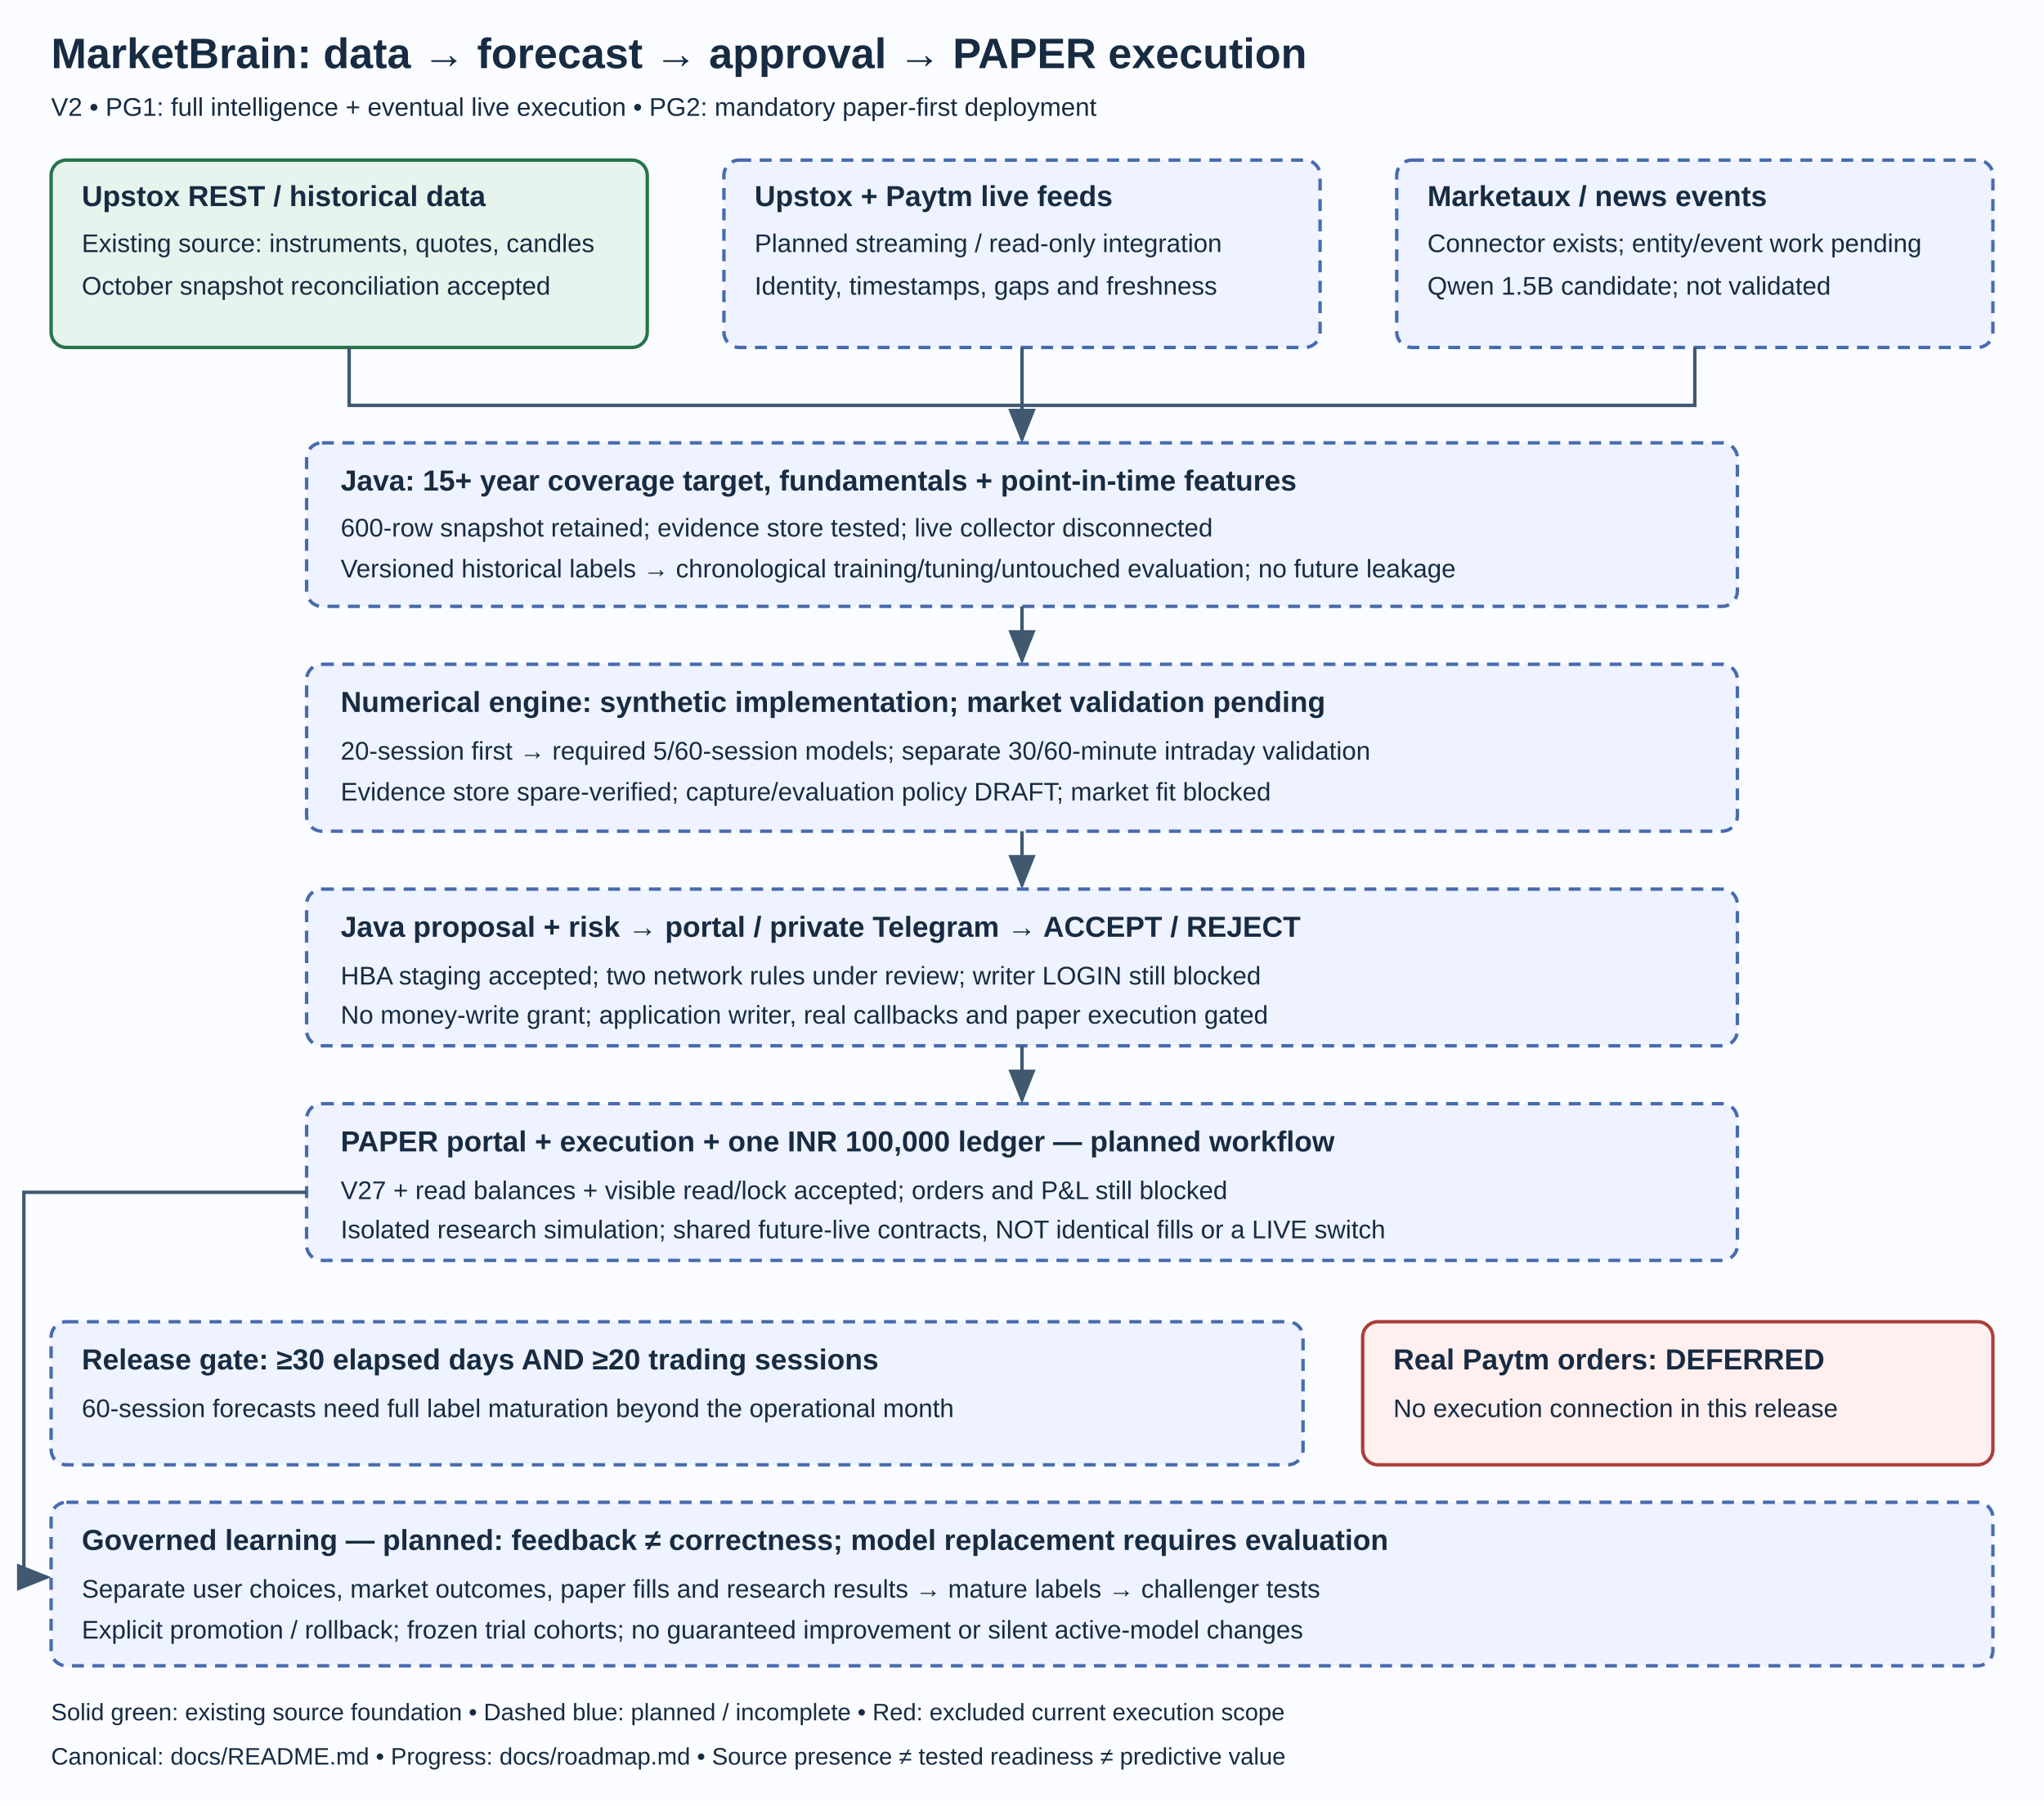
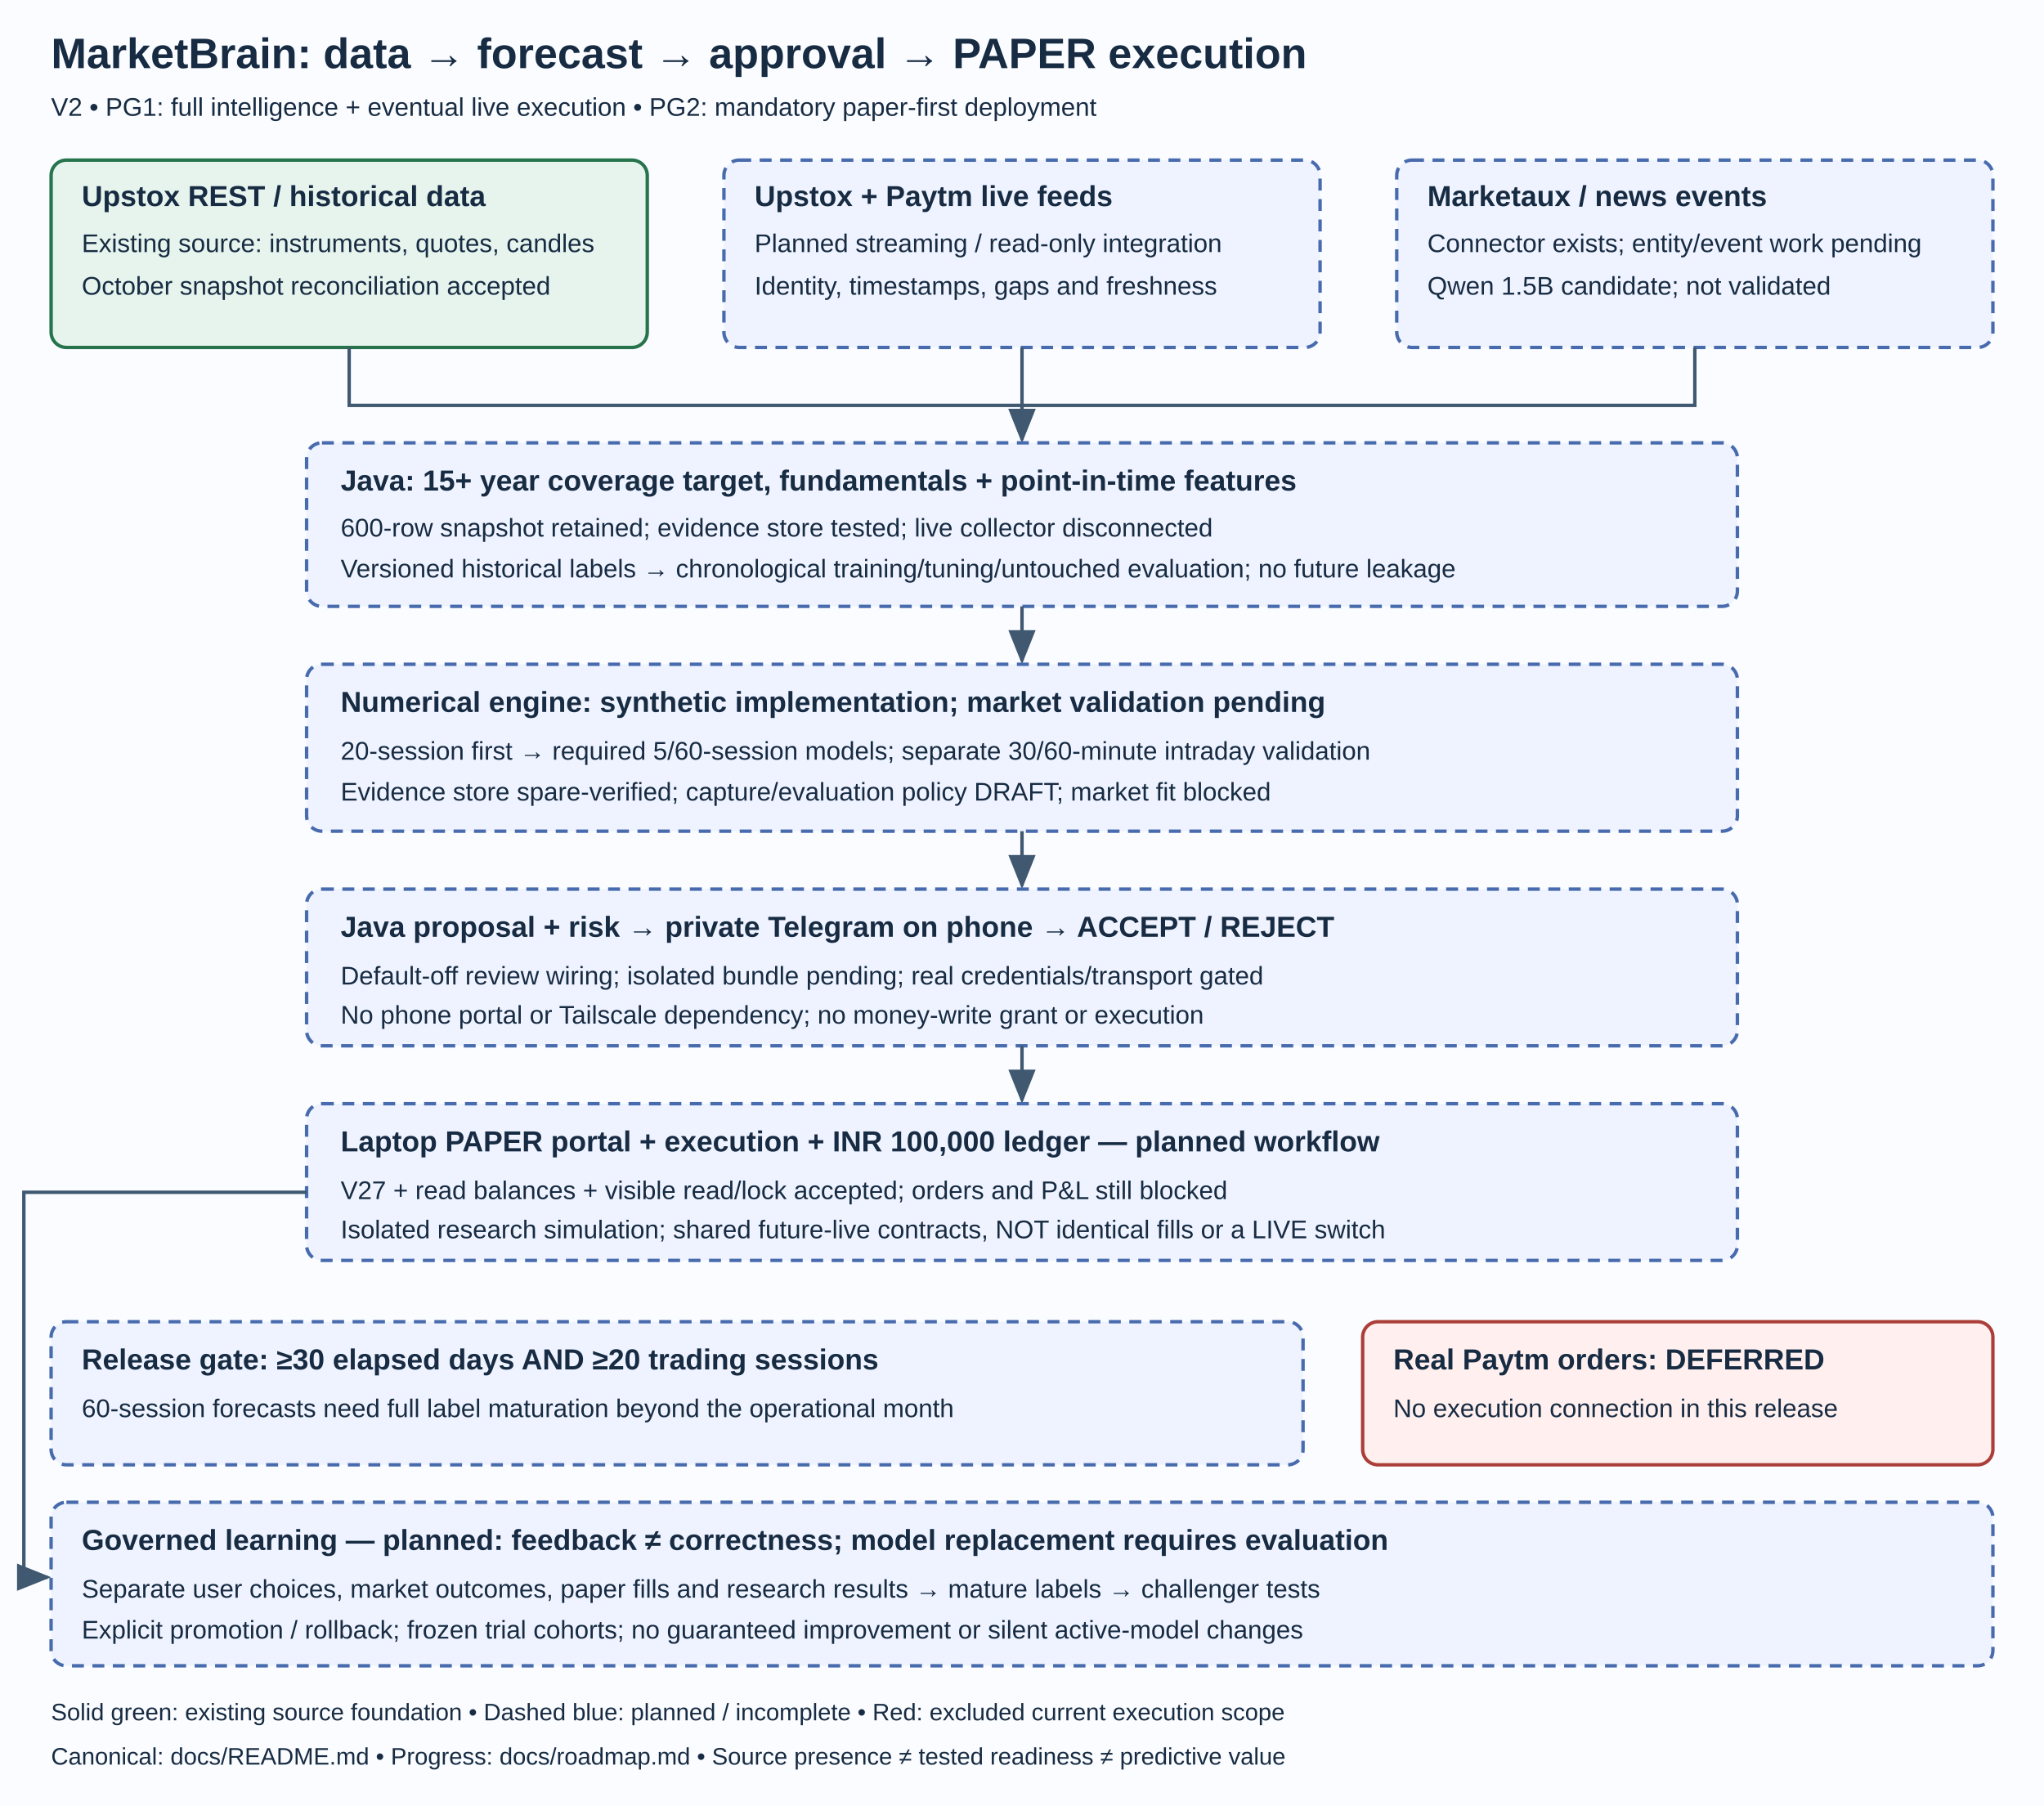
<svg xmlns="http://www.w3.org/2000/svg" width="1200" height="1060" viewBox="0 0 1200 1060" role="img" aria-labelledby="title desc">
  <defs>
    <marker id="arrow" markerWidth="10" markerHeight="8" refX="9" refY="4" orient="auto">
      <path d="M0,0 L10,4 L0,8 Z" fill="#405870" />
    </marker>
    <style>
      text { font-family: Arial, sans-serif; fill: #172b42; }
      .heading { font-size: 25px; font-weight: bold; }
      .label { font-size: 17px; font-weight: bold; }
      .body { font-size: 15px; }
      .small { font-size: 14px; }
      .existing { fill: #e6f4ed; stroke: #26734c; stroke-width: 2; }
      .planned { fill: #eef3ff; stroke: #486bad; stroke-width: 2; stroke-dasharray: 7 5; }
      .blocked { fill: #fff0ef; stroke: #ab3e38; stroke-width: 2; }
      .line { fill: none; stroke: #405870; stroke-width: 2; marker-end: url(#arrow); }
    </style>
  </defs>
  <rect width="1200" height="1060" fill="#fafcff" />
  <text x="30" y="40" class="heading">MarketBrain: data → forecast → approval → PAPER execution</text>
  <text x="30" y="68" class="body">V2 • PG1: full intelligence + eventual live execution • PG2: mandatory paper-first deployment</text>
  <rect x="30" y="94" width="350" height="110" rx="9" class="existing" />
  <text x="48" y="121" class="label">Upstox REST / historical data</text>
  <text x="48" y="148" class="body">Existing source: instruments, quotes, candles</text>
  <text x="48" y="173" class="body">October snapshot reconciliation accepted</text>
  <rect x="425" y="94" width="350" height="110" rx="9" class="planned" />
  <text x="443" y="121" class="label">Upstox + Paytm live feeds</text>
  <text x="443" y="148" class="body">Planned streaming / read-only integration</text>
  <text x="443" y="173" class="body">Identity, timestamps, gaps and freshness</text>
  <rect x="820" y="94" width="350" height="110" rx="9" class="planned" />
  <text x="838" y="121" class="label">Marketaux / news events</text>
  <text x="838" y="148" class="body">Connector exists; entity/event work pending</text>
  <text x="838" y="173" class="body">Qwen 1.5B candidate; not validated</text>
  <path d="M205 204 V238 H600 V258" class="line" />
  <path d="M600 204 V258" class="line" />
  <path d="M995 204 V238 H600" fill="none" stroke="#405870" stroke-width="2" />
  <rect x="180" y="260" width="840" height="96" rx="9" class="planned" />
  <text x="200" y="288" class="label">Java: 15+ year coverage target, fundamentals + point-in-time features</text>
  <text x="200" y="315" class="body">600-row snapshot retained; evidence store tested; live collector disconnected</text>
  <text x="200" y="339" class="body">Versioned historical labels → chronological training/tuning/untouched evaluation; no future leakage</text>
  <path d="M600 356 V388" class="line" />
  <rect x="180" y="390" width="840" height="98" rx="9" class="planned" />
  <text x="200" y="418" class="label">Numerical engine: synthetic implementation; market validation pending</text>
  <text x="200" y="446" class="body">20-session first → required 5/60-session models; separate 30/60-minute intraday validation</text>
  <text x="200" y="470" class="body">Evidence store spare-verified; capture/evaluation policy DRAFT; market fit blocked</text>
  <path d="M600 488 V520" class="line" />
  <rect x="180" y="522" width="840" height="92" rx="9" class="planned" />
-   <text x="200" y="550" class="label">Java proposal + risk → portal / private Telegram → ACCEPT / REJECT</text>
-   <text x="200" y="578" class="body">HBA staging accepted; two network rules under review; writer LOGIN still blocked</text>
-   <text x="200" y="601" class="body">No money-write grant; application writer, real callbacks and paper execution gated</text>
+   <text x="200" y="550" class="label">Java proposal + risk → private Telegram on phone → ACCEPT / REJECT</text>
+   <text x="200" y="578" class="body">Default-off review wiring; isolated bundle pending; real credentials/transport gated</text>
+   <text x="200" y="601" class="body">No phone portal or Tailscale dependency; no money-write grant or execution</text>
  <path d="M600 614 V646" class="line" />
  <rect x="180" y="648" width="840" height="92" rx="9" class="planned" />
-   <text x="200" y="676" class="label">PAPER portal + execution + one INR 100,000 ledger — planned workflow</text>
+   <text x="200" y="676" class="label">Laptop PAPER portal + execution + INR 100,000 ledger — planned workflow</text>
  <text x="200" y="704" class="body">V27 + read balances + visible read/lock accepted; orders and P&amp;L still blocked</text>
  <text x="200" y="727" class="body">Isolated research simulation; shared future-live contracts, NOT identical fills or a LIVE switch</text>
  <rect x="30" y="776" width="735" height="84" rx="9" class="planned" />
  <text x="48" y="804" class="label">Release gate: ≥30 elapsed days AND ≥20 trading sessions</text>
  <text x="48" y="832" class="body">60-session forecasts need full label maturation beyond the operational month</text>
  <rect x="800" y="776" width="370" height="84" rx="9" class="blocked" />
  <text x="818" y="804" class="label">Real Paytm orders: DEFERRED</text>
  <text x="818" y="832" class="body">No execution connection in this release</text>
  <path d="M180 700 H14 V926 H28" class="line" />
  <rect x="30" y="882" width="1140" height="96" rx="9" class="planned" />
  <text x="48" y="910" class="label">Governed learning — planned: feedback ≠ correctness; model replacement requires evaluation</text>
  <text x="48" y="938" class="body">Separate user choices, market outcomes, paper fills and research results → mature labels → challenger tests</text>
  <text x="48" y="962" class="body">Explicit promotion / rollback; frozen trial cohorts; no guaranteed improvement or silent active-model changes</text>
  <text x="30" y="1010" class="small">Solid green: existing source foundation • Dashed blue: planned / incomplete • Red: excluded current execution scope</text>
  <text x="30" y="1036" class="small">Canonical: docs/README.md • Progress: docs/roadmap.md • Source presence ≠ tested readiness ≠ predictive value</text>
</svg>
